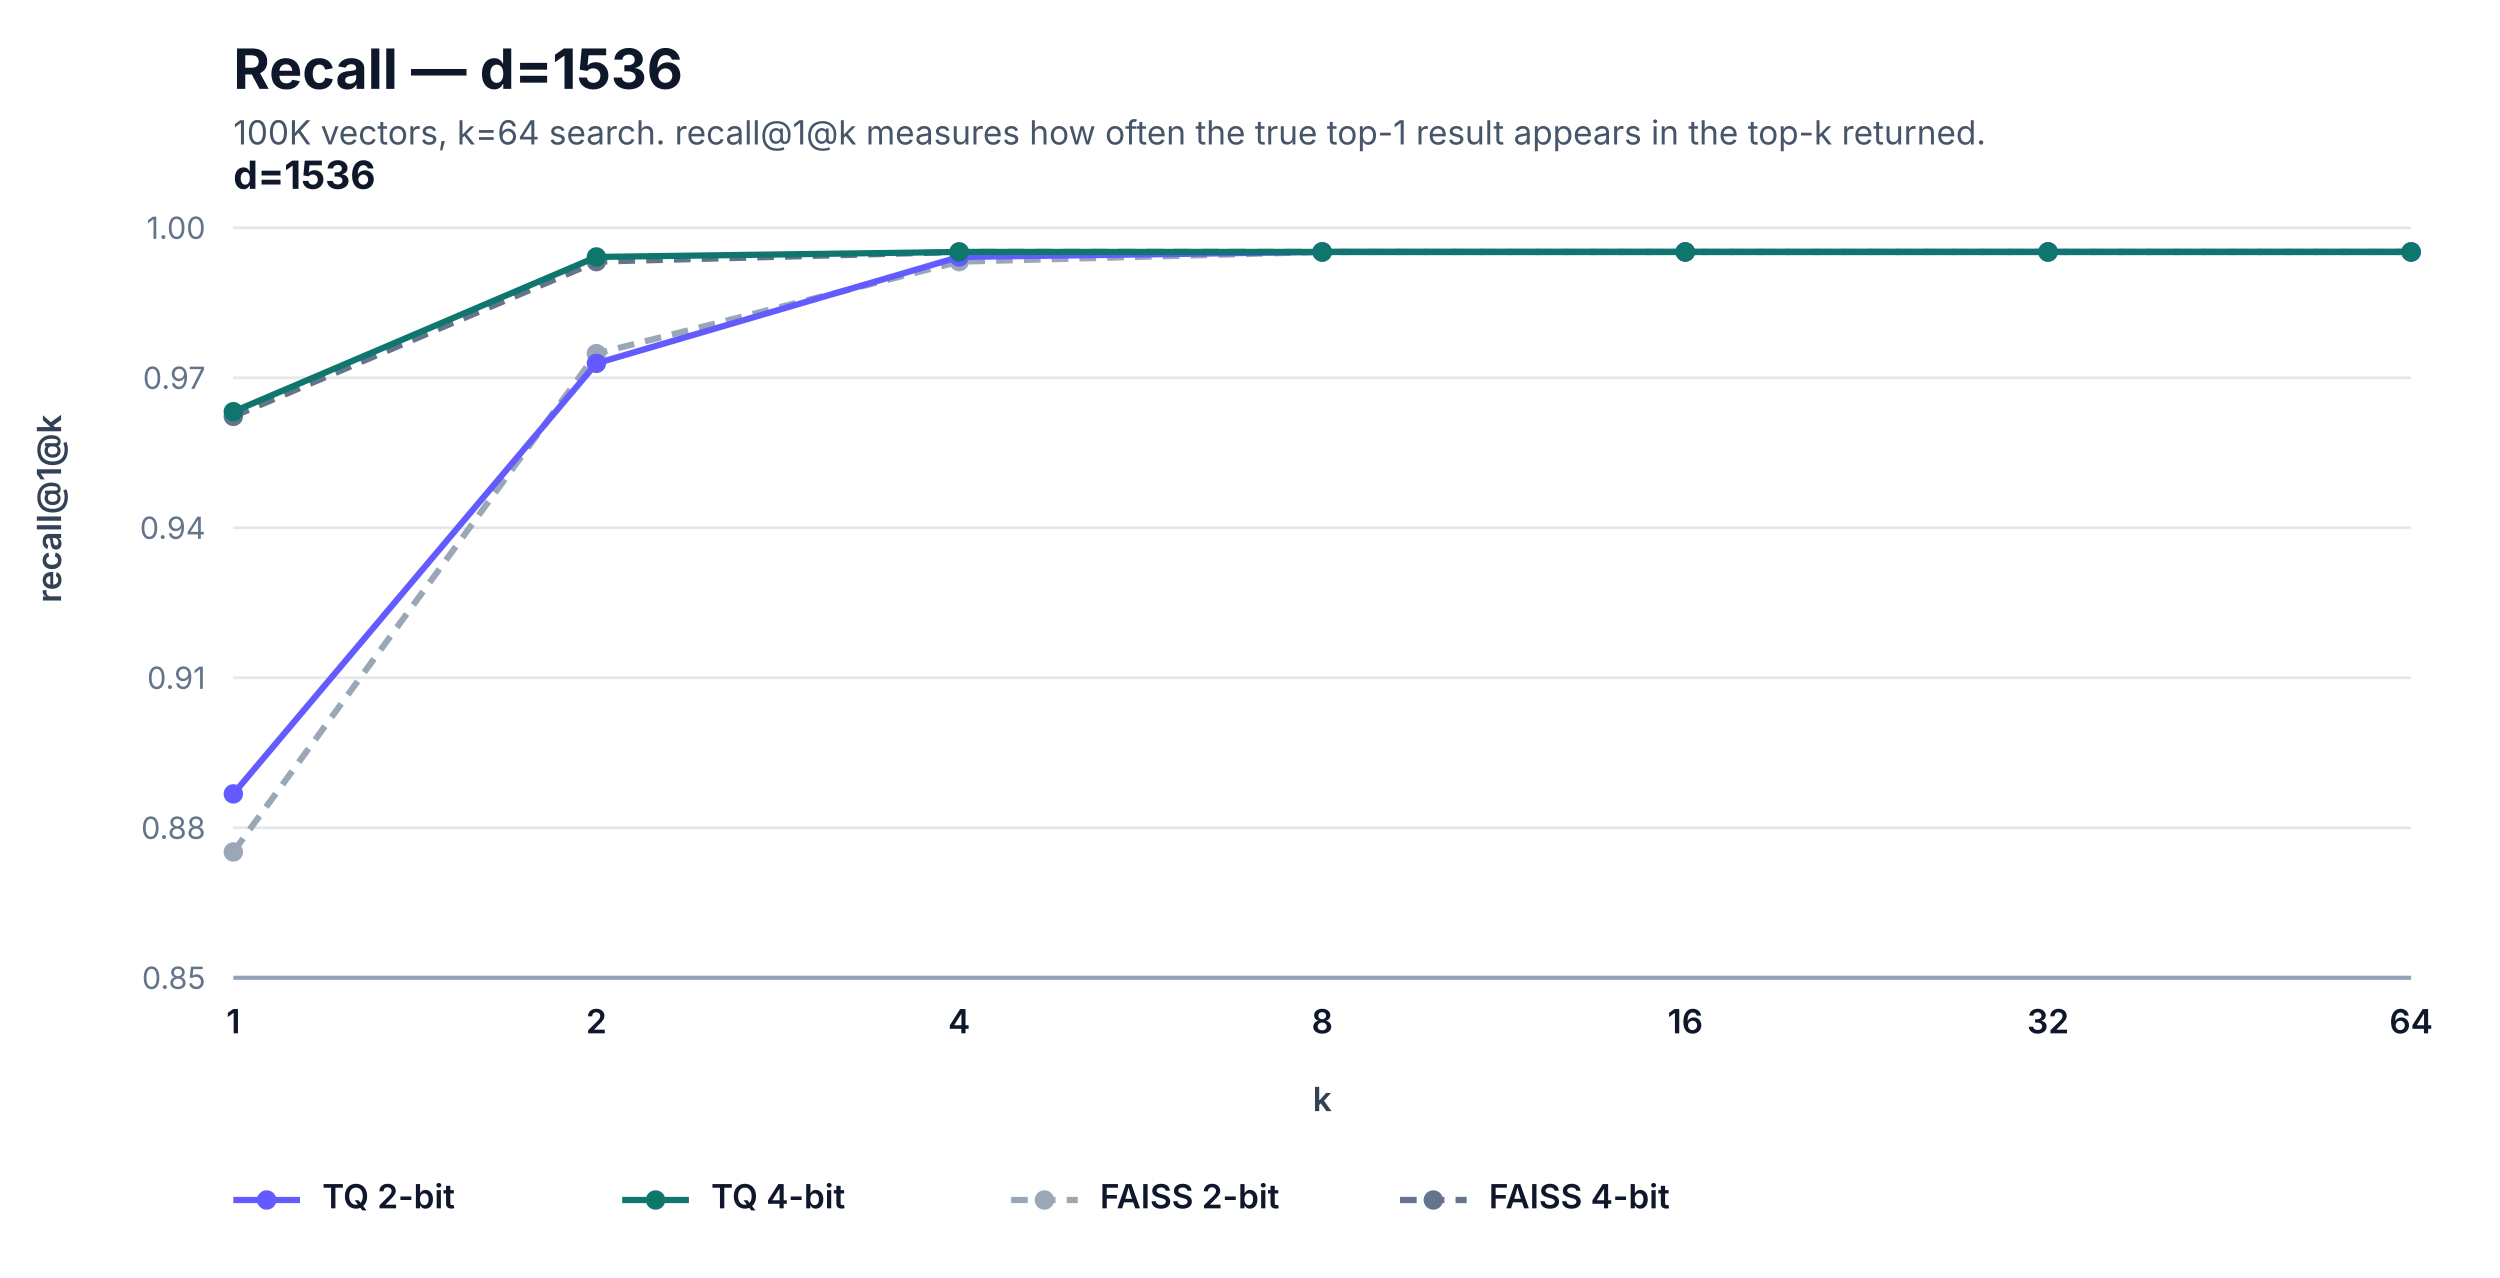
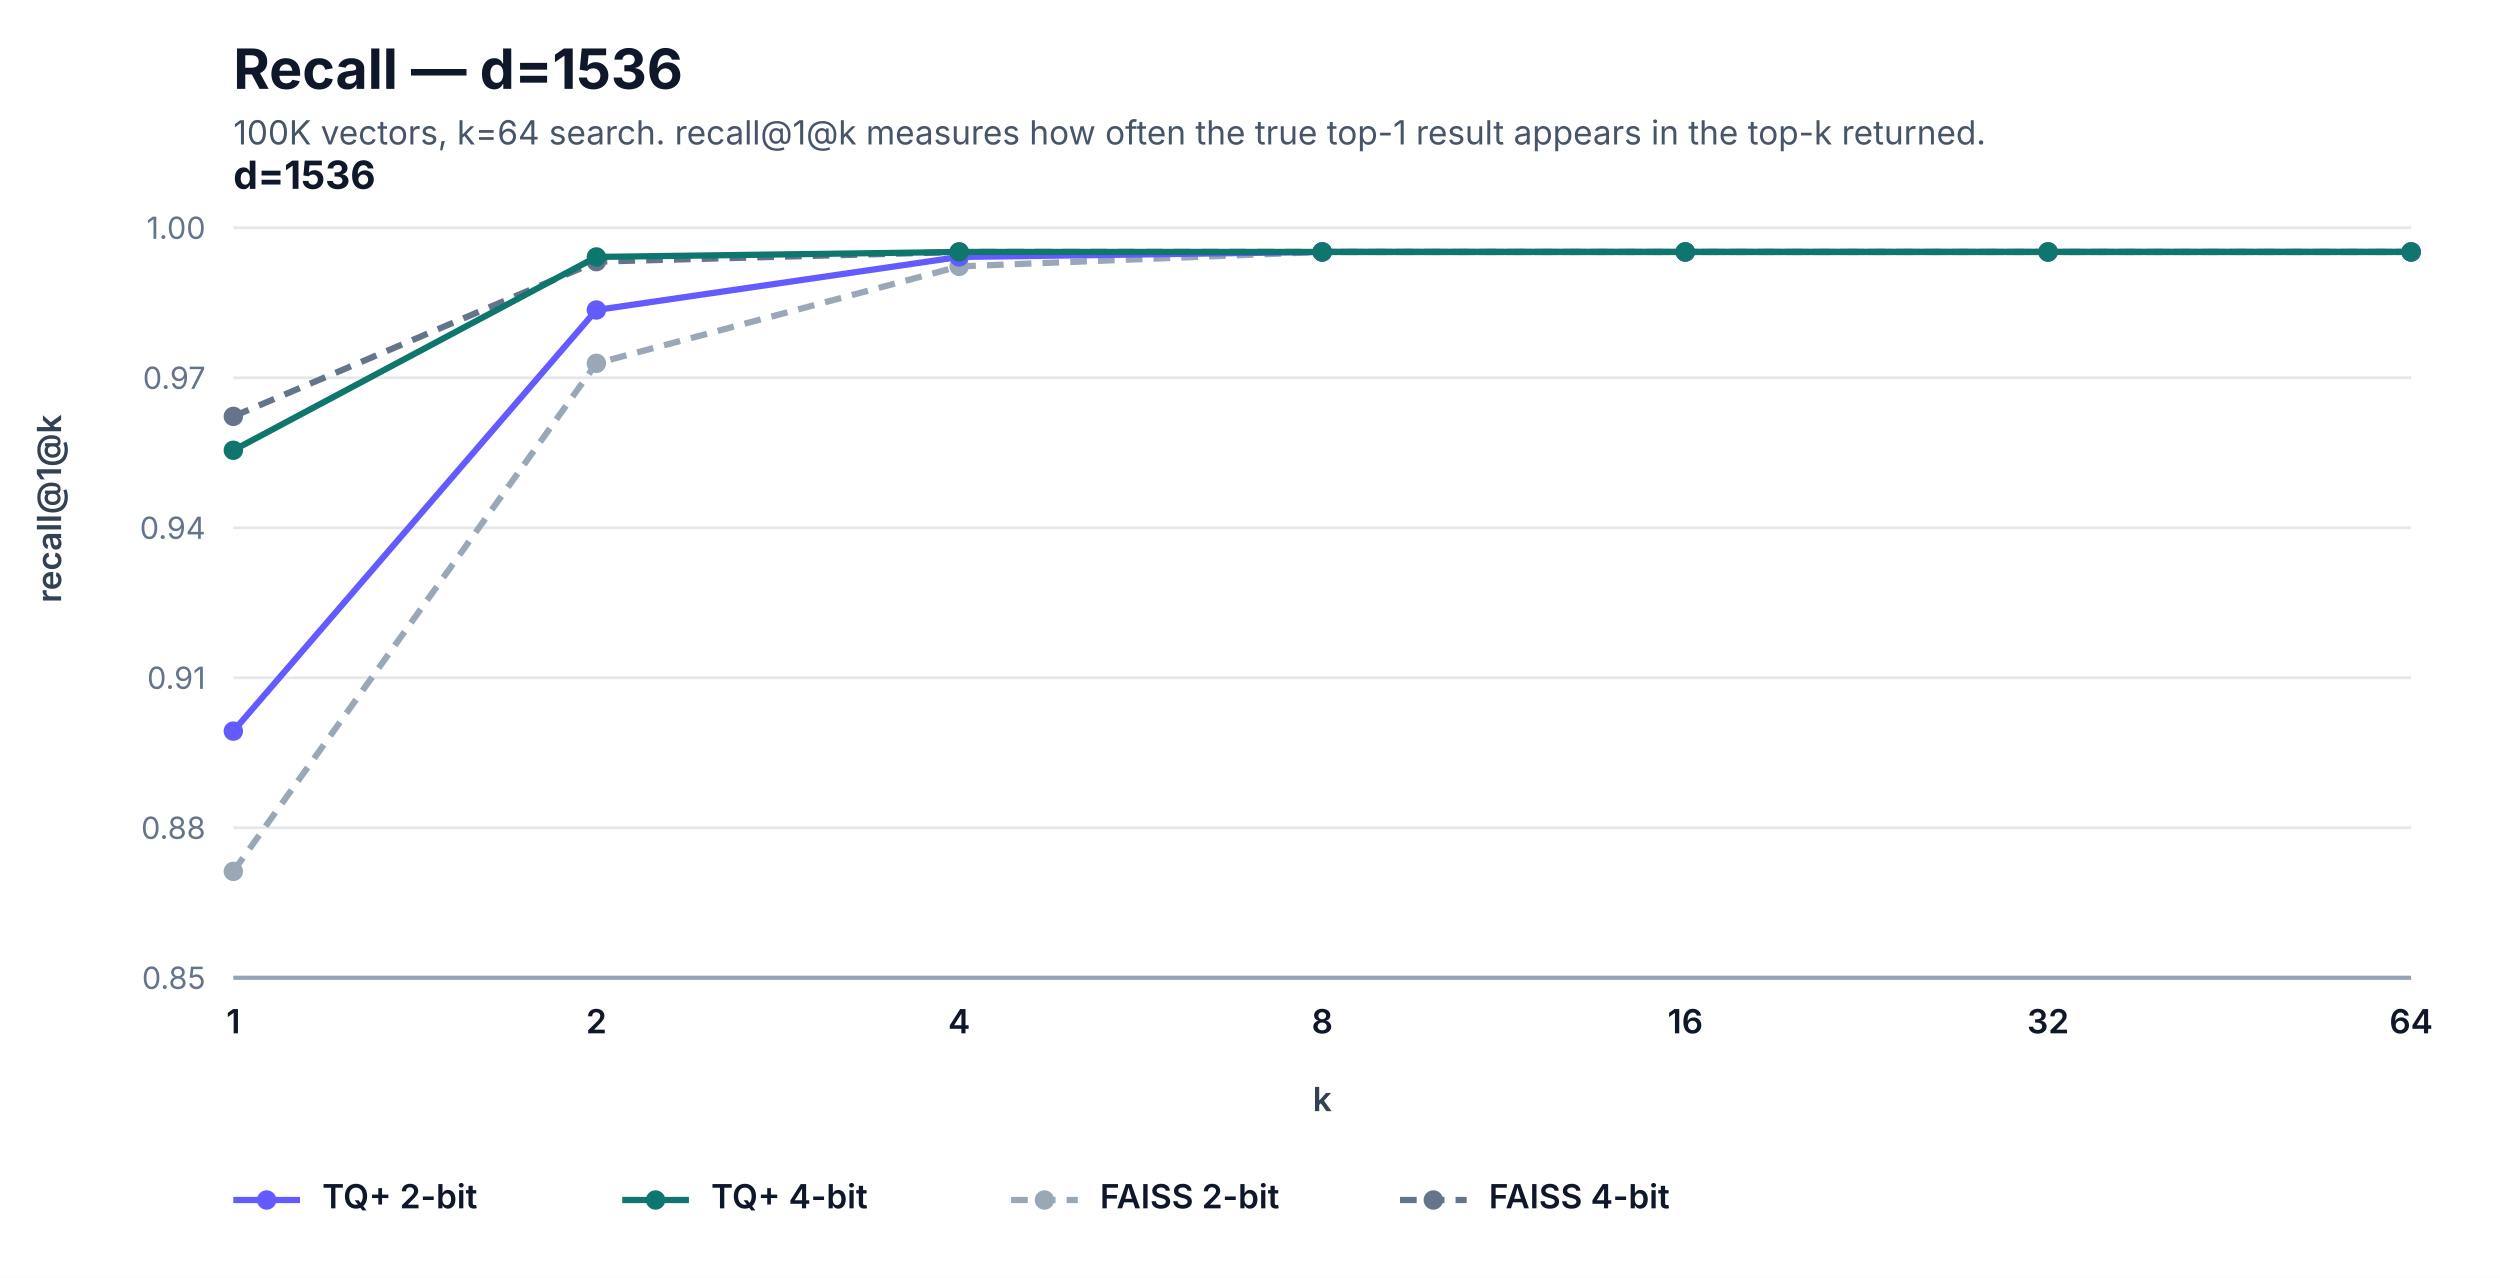
<svg xmlns="http://www.w3.org/2000/svg" width="900" height="460" viewBox="0 0 900 460" role="img" aria-label="Recall — d=1536">
  <style>
  .title { font: 700 20px -apple-system, BlinkMacSystemFont, "Segoe UI", sans-serif; fill: #0f172a; }
  .subtitle { font: 400 12px -apple-system, BlinkMacSystemFont, "Segoe UI", sans-serif; fill: #475569; }
  .panel { font: 700 14px -apple-system, BlinkMacSystemFont, "Segoe UI", sans-serif; fill: #0f172a; }
  .label { font: 600 12px -apple-system, BlinkMacSystemFont, "Segoe UI", sans-serif; fill: #0f172a; }
  .secondary { font: 400 11px -apple-system, BlinkMacSystemFont, "Segoe UI", sans-serif; fill: #475569; }
  .tick { font: 400 11px -apple-system, BlinkMacSystemFont, "Segoe UI", sans-serif; fill: #64748b; }
  .value { font: 700 11px -apple-system, BlinkMacSystemFont, "Segoe UI", sans-serif; fill: #0f172a; }
  .value-accent { font: 700 11px -apple-system, BlinkMacSystemFont, "Segoe UI", sans-serif; fill: #4338ca; }
  .axis { font: 600 12px -apple-system, BlinkMacSystemFont, "Segoe UI", sans-serif; fill: #334155; }
  .legend { font: 600 12px -apple-system, BlinkMacSystemFont, "Segoe UI", sans-serif; fill: #0f172a; }
</style>
  <rect width="100%" height="100%" fill="#ffffff" />
  <text x="84" y="32" class="title">Recall — d=1536</text>
  <text x="84" y="52" class="subtitle">100K vectors, k=64 search. recall@1@k measures how often the true top-1 result appears in the top-k returned.</text>
  <line x1="84" y1="352.0" x2="868" y2="352.0" stroke="#e5e7eb" stroke-width="1" />
  <text x="74" y="356.0" text-anchor="end" class="tick">0.85</text>
  <line x1="84" y1="298.0" x2="868" y2="298.0" stroke="#e5e7eb" stroke-width="1" />
  <text x="74" y="302.0" text-anchor="end" class="tick">0.88</text>
  <line x1="84" y1="244.0" x2="868" y2="244.0" stroke="#e5e7eb" stroke-width="1" />
  <text x="74" y="248.0" text-anchor="end" class="tick">0.91</text>
  <line x1="84" y1="190.0" x2="868" y2="190.0" stroke="#e5e7eb" stroke-width="1" />
  <text x="74" y="194.0" text-anchor="end" class="tick">0.94</text>
  <line x1="84" y1="136.0" x2="868" y2="136.0" stroke="#e5e7eb" stroke-width="1" />
  <text x="74" y="140.0" text-anchor="end" class="tick">0.97</text>
  <line x1="84" y1="82.0" x2="868" y2="82.0" stroke="#e5e7eb" stroke-width="1" />
  <text x="74" y="86.0" text-anchor="end" class="tick">1.00</text>
  <line x1="84" y1="352.0" x2="868" y2="352.0" stroke="#94a3b8" stroke-width="1.5" />
  <text x="84" y="68" class="panel">d=1536</text>
  <text x="84.0" y="372" text-anchor="middle" class="label">1</text>
  <text x="214.7" y="372" text-anchor="middle" class="label">2</text>
  <text x="345.3" y="372" text-anchor="middle" class="label">4</text>
  <text x="476.0" y="372" text-anchor="middle" class="label">8</text>
  <text x="606.7" y="372" text-anchor="middle" class="label">16</text>
  <text x="737.3" y="372" text-anchor="middle" class="label">32</text>
  <text x="868.0" y="372" text-anchor="middle" class="label">64</text>
-   <path d="M 84.0,306.7 L 214.7,127.3 L 345.3,94.2 L 476.0,90.7 L 606.7,90.7 L 737.3,90.7 L 868.0,90.7" fill="none" stroke="#9aa7b6" stroke-width="2.25" stroke-dasharray="6 4" />
-   <circle cx="84.0" cy="306.7" r="3.5" fill="#9aa7b6" />
-   <circle cx="214.7" cy="127.3" r="3.5" fill="#9aa7b6" />
-   <circle cx="345.3" cy="94.2" r="3.5" fill="#9aa7b6" />
+   <path d="M 84.0,313.7 L 214.7,130.8 L 345.3,95.9 L 476.0,90.7 L 606.7,90.7 L 737.3,90.7 L 868.0,90.7" fill="none" stroke="#9aa7b6" stroke-width="2.25" stroke-dasharray="6 4" />
+   <circle cx="84.0" cy="313.7" r="3.5" fill="#9aa7b6" />
+   <circle cx="214.7" cy="130.8" r="3.5" fill="#9aa7b6" />
+   <circle cx="345.3" cy="95.9" r="3.5" fill="#9aa7b6" />
  <circle cx="476.0" cy="90.7" r="3.5" fill="#9aa7b6" />
  <circle cx="606.7" cy="90.7" r="3.5" fill="#9aa7b6" />
  <circle cx="737.3" cy="90.7" r="3.5" fill="#9aa7b6" />
  <circle cx="868.0" cy="90.7" r="3.5" fill="#9aa7b6" />
  <path d="M 84.0,149.9 L 214.7,94.2 L 345.3,90.7 L 476.0,90.7 L 606.7,90.7 L 737.3,90.7 L 868.0,90.7" fill="none" stroke="#64748b" stroke-width="2.25" stroke-dasharray="6 4" />
  <circle cx="84.0" cy="149.9" r="3.5" fill="#64748b" />
  <circle cx="214.7" cy="94.2" r="3.5" fill="#64748b" />
  <circle cx="345.3" cy="90.7" r="3.5" fill="#64748b" />
  <circle cx="476.0" cy="90.7" r="3.5" fill="#64748b" />
  <circle cx="606.7" cy="90.7" r="3.5" fill="#64748b" />
  <circle cx="737.3" cy="90.7" r="3.5" fill="#64748b" />
  <circle cx="868.0" cy="90.7" r="3.5" fill="#64748b" />
-   <path d="M 84.0,285.8 L 214.7,130.8 L 345.3,92.5 L 476.0,90.7 L 606.7,90.7 L 737.3,90.7 L 868.0,90.7" fill="none" stroke="#635bff" stroke-width="2.25" />
-   <circle cx="84.0" cy="285.8" r="3.5" fill="#635bff" />
-   <circle cx="214.7" cy="130.8" r="3.5" fill="#635bff" />
+   <path d="M 84.0,263.2 L 214.7,111.6 L 345.3,92.5 L 476.0,90.7 L 606.7,90.7 L 737.3,90.7 L 868.0,90.7" fill="none" stroke="#635bff" stroke-width="2.25" />
+   <circle cx="84.0" cy="263.2" r="3.5" fill="#635bff" />
+   <circle cx="214.7" cy="111.6" r="3.5" fill="#635bff" />
  <circle cx="345.3" cy="92.5" r="3.5" fill="#635bff" />
  <circle cx="476.0" cy="90.7" r="3.5" fill="#635bff" />
  <circle cx="606.7" cy="90.7" r="3.5" fill="#635bff" />
  <circle cx="737.3" cy="90.7" r="3.5" fill="#635bff" />
  <circle cx="868.0" cy="90.7" r="3.5" fill="#635bff" />
-   <path d="M 84.0,148.2 L 214.7,92.5 L 345.3,90.7 L 476.0,90.7 L 606.7,90.7 L 737.3,90.7 L 868.0,90.7" fill="none" stroke="#0f766e" stroke-width="2.25" />
-   <circle cx="84.0" cy="148.2" r="3.5" fill="#0f766e" />
+   <path d="M 84.0,162.1 L 214.7,92.5 L 345.3,90.7 L 476.0,90.7 L 606.7,90.7 L 737.3,90.7 L 868.0,90.7" fill="none" stroke="#0f766e" stroke-width="2.25" />
+   <circle cx="84.0" cy="162.1" r="3.5" fill="#0f766e" />
  <circle cx="214.7" cy="92.5" r="3.5" fill="#0f766e" />
  <circle cx="345.3" cy="90.7" r="3.5" fill="#0f766e" />
  <circle cx="476.0" cy="90.7" r="3.5" fill="#0f766e" />
  <circle cx="606.7" cy="90.7" r="3.5" fill="#0f766e" />
  <circle cx="737.3" cy="90.7" r="3.5" fill="#0f766e" />
  <circle cx="868.0" cy="90.7" r="3.5" fill="#0f766e" />
  <text x="22" y="217.0" transform="rotate(-90, 22, 217.0)" class="axis">recall@1@k</text>
  <text x="476.0" y="400" text-anchor="middle" class="axis">k</text>
  <line x1="84" y1="432" x2="108" y2="432" stroke="#635bff" stroke-width="2.25" />
  <circle cx="96" cy="432" r="3.5" fill="#635bff" />
-   <text x="116" y="435" class="legend">TQ 2-bit</text>
+   <text x="116" y="435" class="legend">TQ+ 2-bit</text>
  <line x1="224" y1="432" x2="248" y2="432" stroke="#0f766e" stroke-width="2.25" />
  <circle cx="236" cy="432" r="3.5" fill="#0f766e" />
-   <text x="256" y="435" class="legend">TQ 4-bit</text>
+   <text x="256" y="435" class="legend">TQ+ 4-bit</text>
  <line x1="364" y1="432" x2="388" y2="432" stroke="#9aa7b6" stroke-width="2.25" stroke-dasharray="6 4" />
  <circle cx="376" cy="432" r="3.5" fill="#9aa7b6" />
  <text x="396" y="435" class="legend">FAISS 2-bit</text>
  <line x1="504" y1="432" x2="528" y2="432" stroke="#64748b" stroke-width="2.25" stroke-dasharray="6 4" />
  <circle cx="516" cy="432" r="3.5" fill="#64748b" />
  <text x="536" y="435" class="legend">FAISS 4-bit</text>
</svg>
